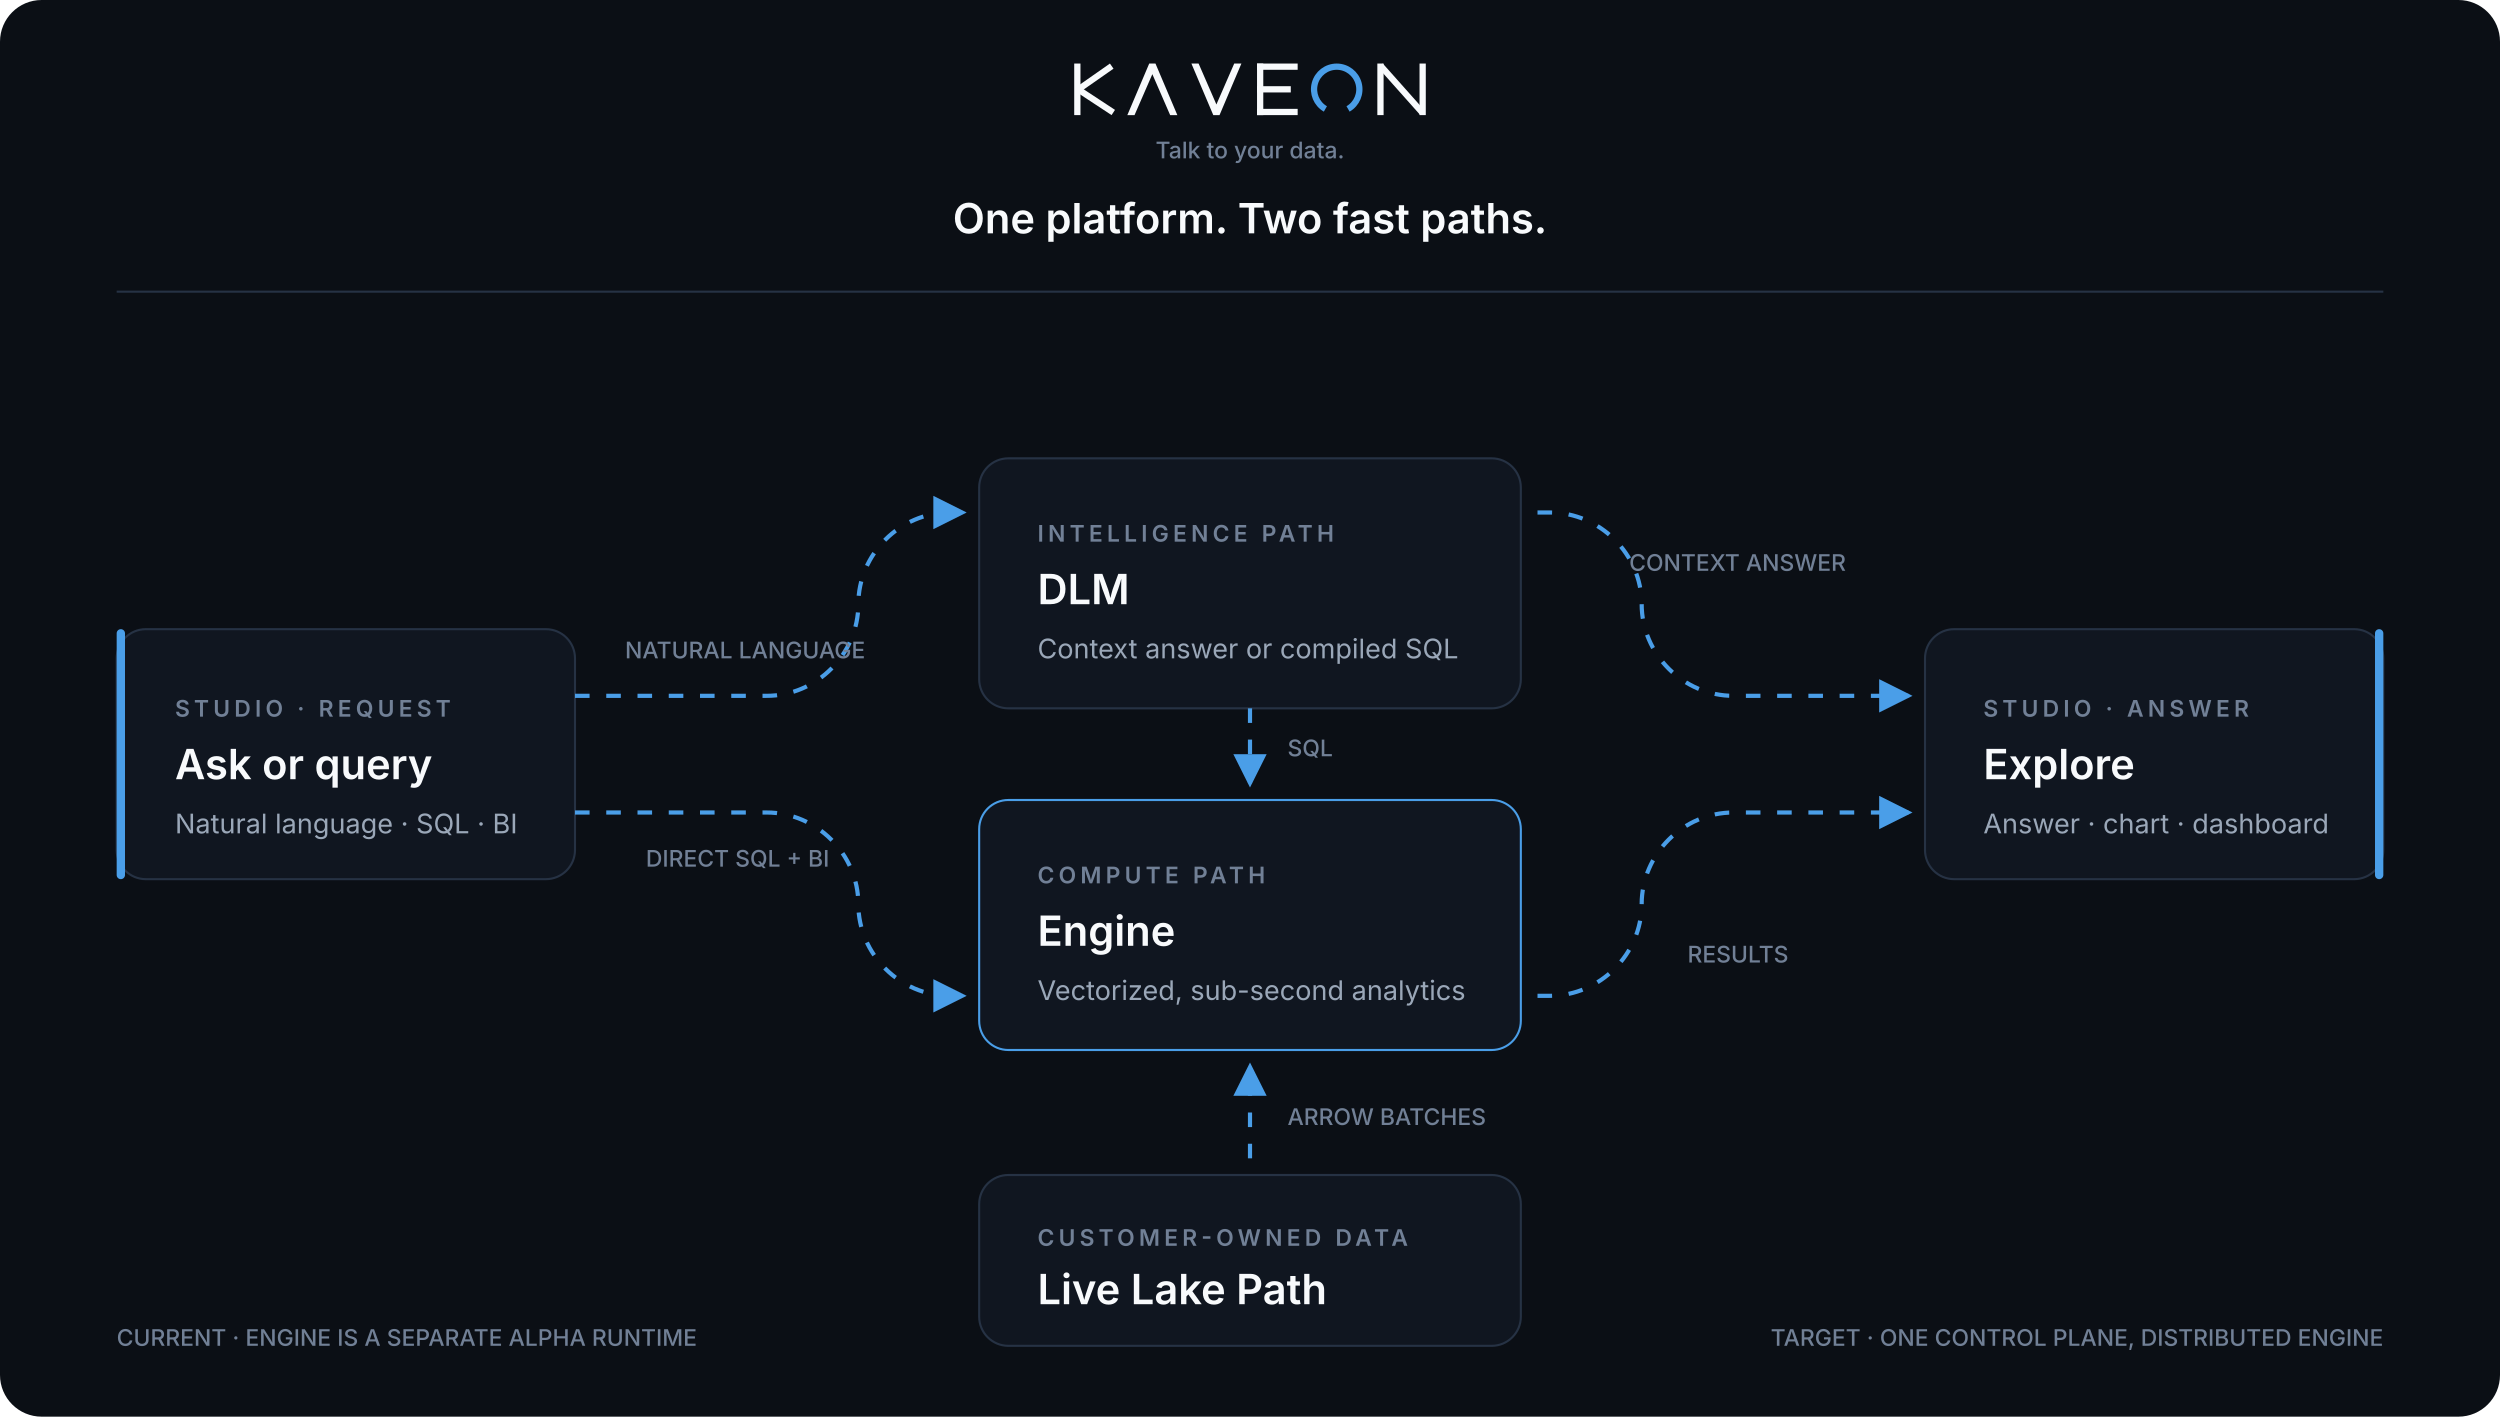
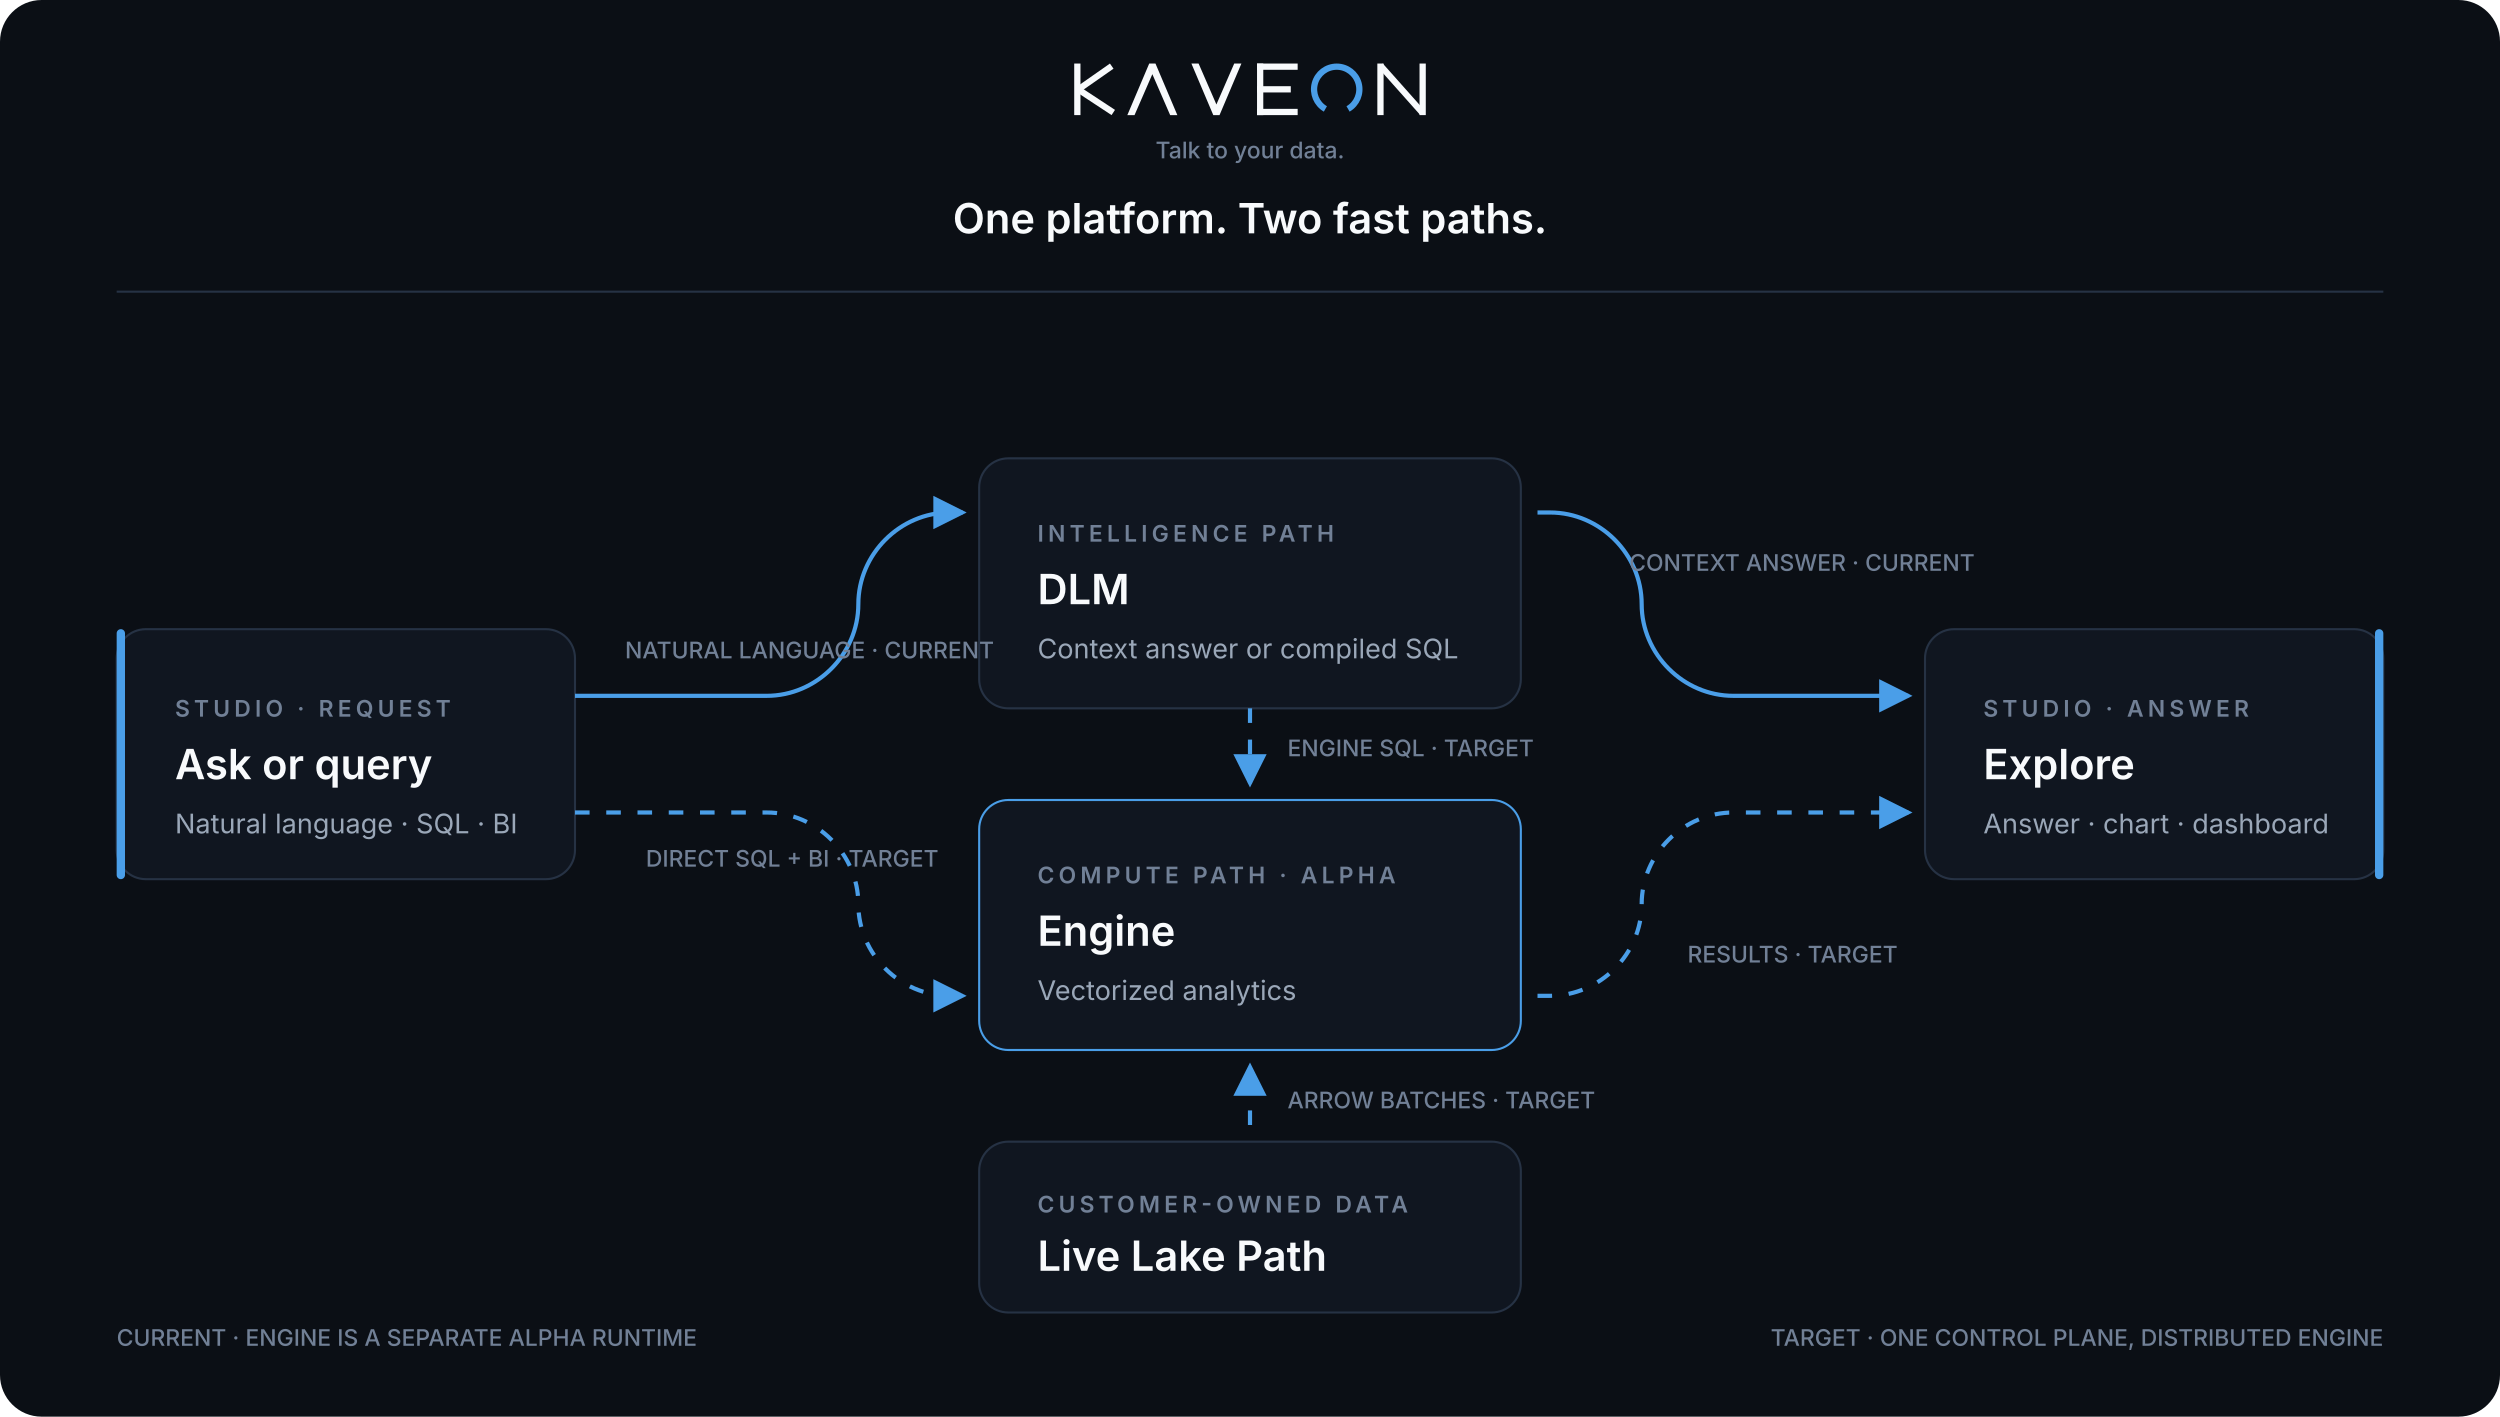
<svg xmlns="http://www.w3.org/2000/svg" width="1200" height="680" viewBox="0 0 1200 680" role="img" aria-labelledby="loop-title loop-desc">
  <defs>
    <marker id="loop-arrow" markerWidth="8" markerHeight="8" refX="7" refY="4" orient="auto">
      <path d="M0 0 8 4 0 8Z" fill="#4A9EE8" />
    </marker>
    <style>
      .eyebrow{font:600 11px Inter,Segoe UI,sans-serif;letter-spacing:2px;fill:#718096}.heading{font:600 20px Inter,Segoe UI,sans-serif;fill:#f8fafc}.body{font:400 13px Inter,Segoe UI,sans-serif;fill:#9aa7b8}.note{font:500 11px Inter,Segoe UI,sans-serif;fill:#718096}.box{fill:#101620;stroke:#263244;stroke-width:1}.active{stroke:#4A9EE8}.rail{fill:none;stroke:#4A9EE8;stroke-width:2;marker-end:url(#loop-arrow)}.motion{stroke-dasharray:7 8;animation:loop-flow 2.8s linear infinite}@keyframes loop-flow{to{stroke-dashoffset:-30}}@media(prefers-reduced-motion:reduce){.motion{animation:none}}
    </style>
  </defs>
  <rect width="1200" height="680" rx="20" fill="#0b0f15" />
  <text x="600" y="76" text-anchor="middle" class="note">Talk to your data.</text>
-   <text x="600" y="112" text-anchor="middle" class="heading">One platform. Two fast paths.</text>
+   <text x="600" y="112" text-anchor="middle" class="heading" font-size="25">One platform. Two fast paths.</text>
  <g transform="translate(502.125 20) scale(.15)" fill="#f8fafc">
    <rect x="90" y="70" width="20" height="165" />
    <polygon points="108.73,161.2 215.73,86.39 204.27,70 97.27,144.8" />
    <polygon points="97.51,161.36 209.51,235 220.49,218.29 108.49,144.64" />
    <path d="M260 235 330 70h20l70 165h-23l-57-131-57 131Z" />
    <path d="M465 70h23l57 131 57-131h23l-70 165h-20Z" />
    <rect x="675" y="70" width="20" height="165" />
    <rect x="675" y="70" width="130" height="20" />
    <rect x="675" y="142.5" width="108" height="20" />
    <rect x="675" y="215" width="130" height="20" />
    <rect x="1060" y="70" width="20" height="165" />
    <rect x="1195" y="70" width="20" height="165" />
    <polygon points="1062.53,83.3 1197.53,235 1212.47,221.7 1077.47,70" />
    <path d="M966.25 215.29A72.5 72.5 0 1 0 893.75 215.29" fill="none" stroke="#4A9EE8" stroke-width="20" />
  </g>
  <line x1="56" y1="140" x2="1144" y2="140" stroke="#263244" />
  <g transform="translate(56 302)">
    <rect width="220" height="120" rx="14" class="box" />
    <rect width="4" height="120" rx="2" fill="#4A9EE8" />
    <text x="28" y="42" class="eyebrow">STUDIO · REQUEST</text>
    <text x="28" y="72" class="heading">Ask or query</text>
    <text x="28" y="98" class="body">Natural language · SQL · BI</text>
  </g>
  <g transform="translate(470 220)">
    <rect width="260" height="120" rx="14" class="box" />
    <text x="28" y="40" class="eyebrow">INTELLIGENCE PATH</text>
    <text x="28" y="70" class="heading">DLM</text>
    <text x="28" y="96" class="body">Context answer or compiled SQL</text>
  </g>
  <g transform="translate(470 384)">
    <rect width="260" height="120" rx="14" class="box active" />
-     <text x="28" y="40" class="eyebrow">COMPUTE PATH</text>
+     <text x="28" y="40" class="eyebrow">COMPUTE PATH · ALPHA</text>
    <text x="28" y="70" class="heading">Engine</text>
-     <text x="28" y="96" class="body">Vectorized, sub-second analytics</text>
+     <text x="28" y="96" class="body">Vectorized analytics</text>
  </g>
  <g transform="translate(924 302)">
    <rect width="220" height="120" rx="14" class="box" />
    <rect x="216" width="4" height="120" rx="2" fill="#4A9EE8" />
    <text x="28" y="42" class="eyebrow">STUDIO · ANSWER</text>
    <text x="28" y="72" class="heading">Explore</text>
    <text x="28" y="98" class="body">Answer · chart · dashboard</text>
  </g>
-   <g transform="translate(470 564)">
+   <g transform="translate(470 548)">
    <rect width="260" height="82" rx="14" class="box" />
    <text x="28" y="34" class="eyebrow">CUSTOMER-OWNED DATA</text>
    <text x="28" y="62" class="heading">Live Lake Path</text>
  </g>
-   <path d="M276 334h92c24 0 44-20 44-44s20-44 44-44h6" class="rail motion" />
-   <text x="300" y="316" class="note">NATURAL LANGUAGE</text>
+   <path d="M276 334h92c24 0 44-20 44-44s20-44 44-44h6" class="rail" />
+   <text x="300" y="316" class="note">NATURAL LANGUAGE · CURRENT</text>
  <path d="M276 390h92c24 0 44 20 44 44s20 44 44 44h6" class="rail motion" />
-   <text x="310" y="416" class="note">DIRECT SQL + BI</text>
+   <text x="310" y="416" class="note">DIRECT SQL + BI · TARGET</text>
  <path d="M600 340v36" class="rail motion" />
-   <text x="618" y="363" class="note">SQL</text>
-   <path d="M738 246h6c24 0 44 20 44 44s20 44 44 44h84" class="rail motion" />
-   <text x="782" y="274" class="note">CONTEXT ANSWER</text>
+   <text x="618" y="363" class="note">ENGINE SQL · TARGET</text>
+   <path d="M738 246h6c24 0 44 20 44 44s20 44 44 44h84" class="rail" />
+   <text x="782" y="274" class="note">CONTEXT ANSWER · CURRENT</text>
  <path d="M738 478h6c24 0 44-20 44-44s20-44 44-44h84" class="rail motion" />
-   <text x="810" y="462" class="note">RESULTS</text>
-   <path d="M600 556v-44" class="rail motion" />
-   <text x="618" y="540" class="note">ARROW BATCHES</text>
+   <text x="810" y="462" class="note">RESULTS · TARGET</text>
+   <path d="M600 540v-28" class="rail motion" />
+   <text x="618" y="532" class="note">ARROW BATCHES · TARGET</text>
  <text x="56" y="646" class="note">CURRENT · ENGINE IS A SEPARATE ALPHA RUNTIME</text>
  <text x="1144" y="646" text-anchor="end" class="note">TARGET · ONE CONTROL PLANE, DISTRIBUTED ENGINE</text>
</svg>
